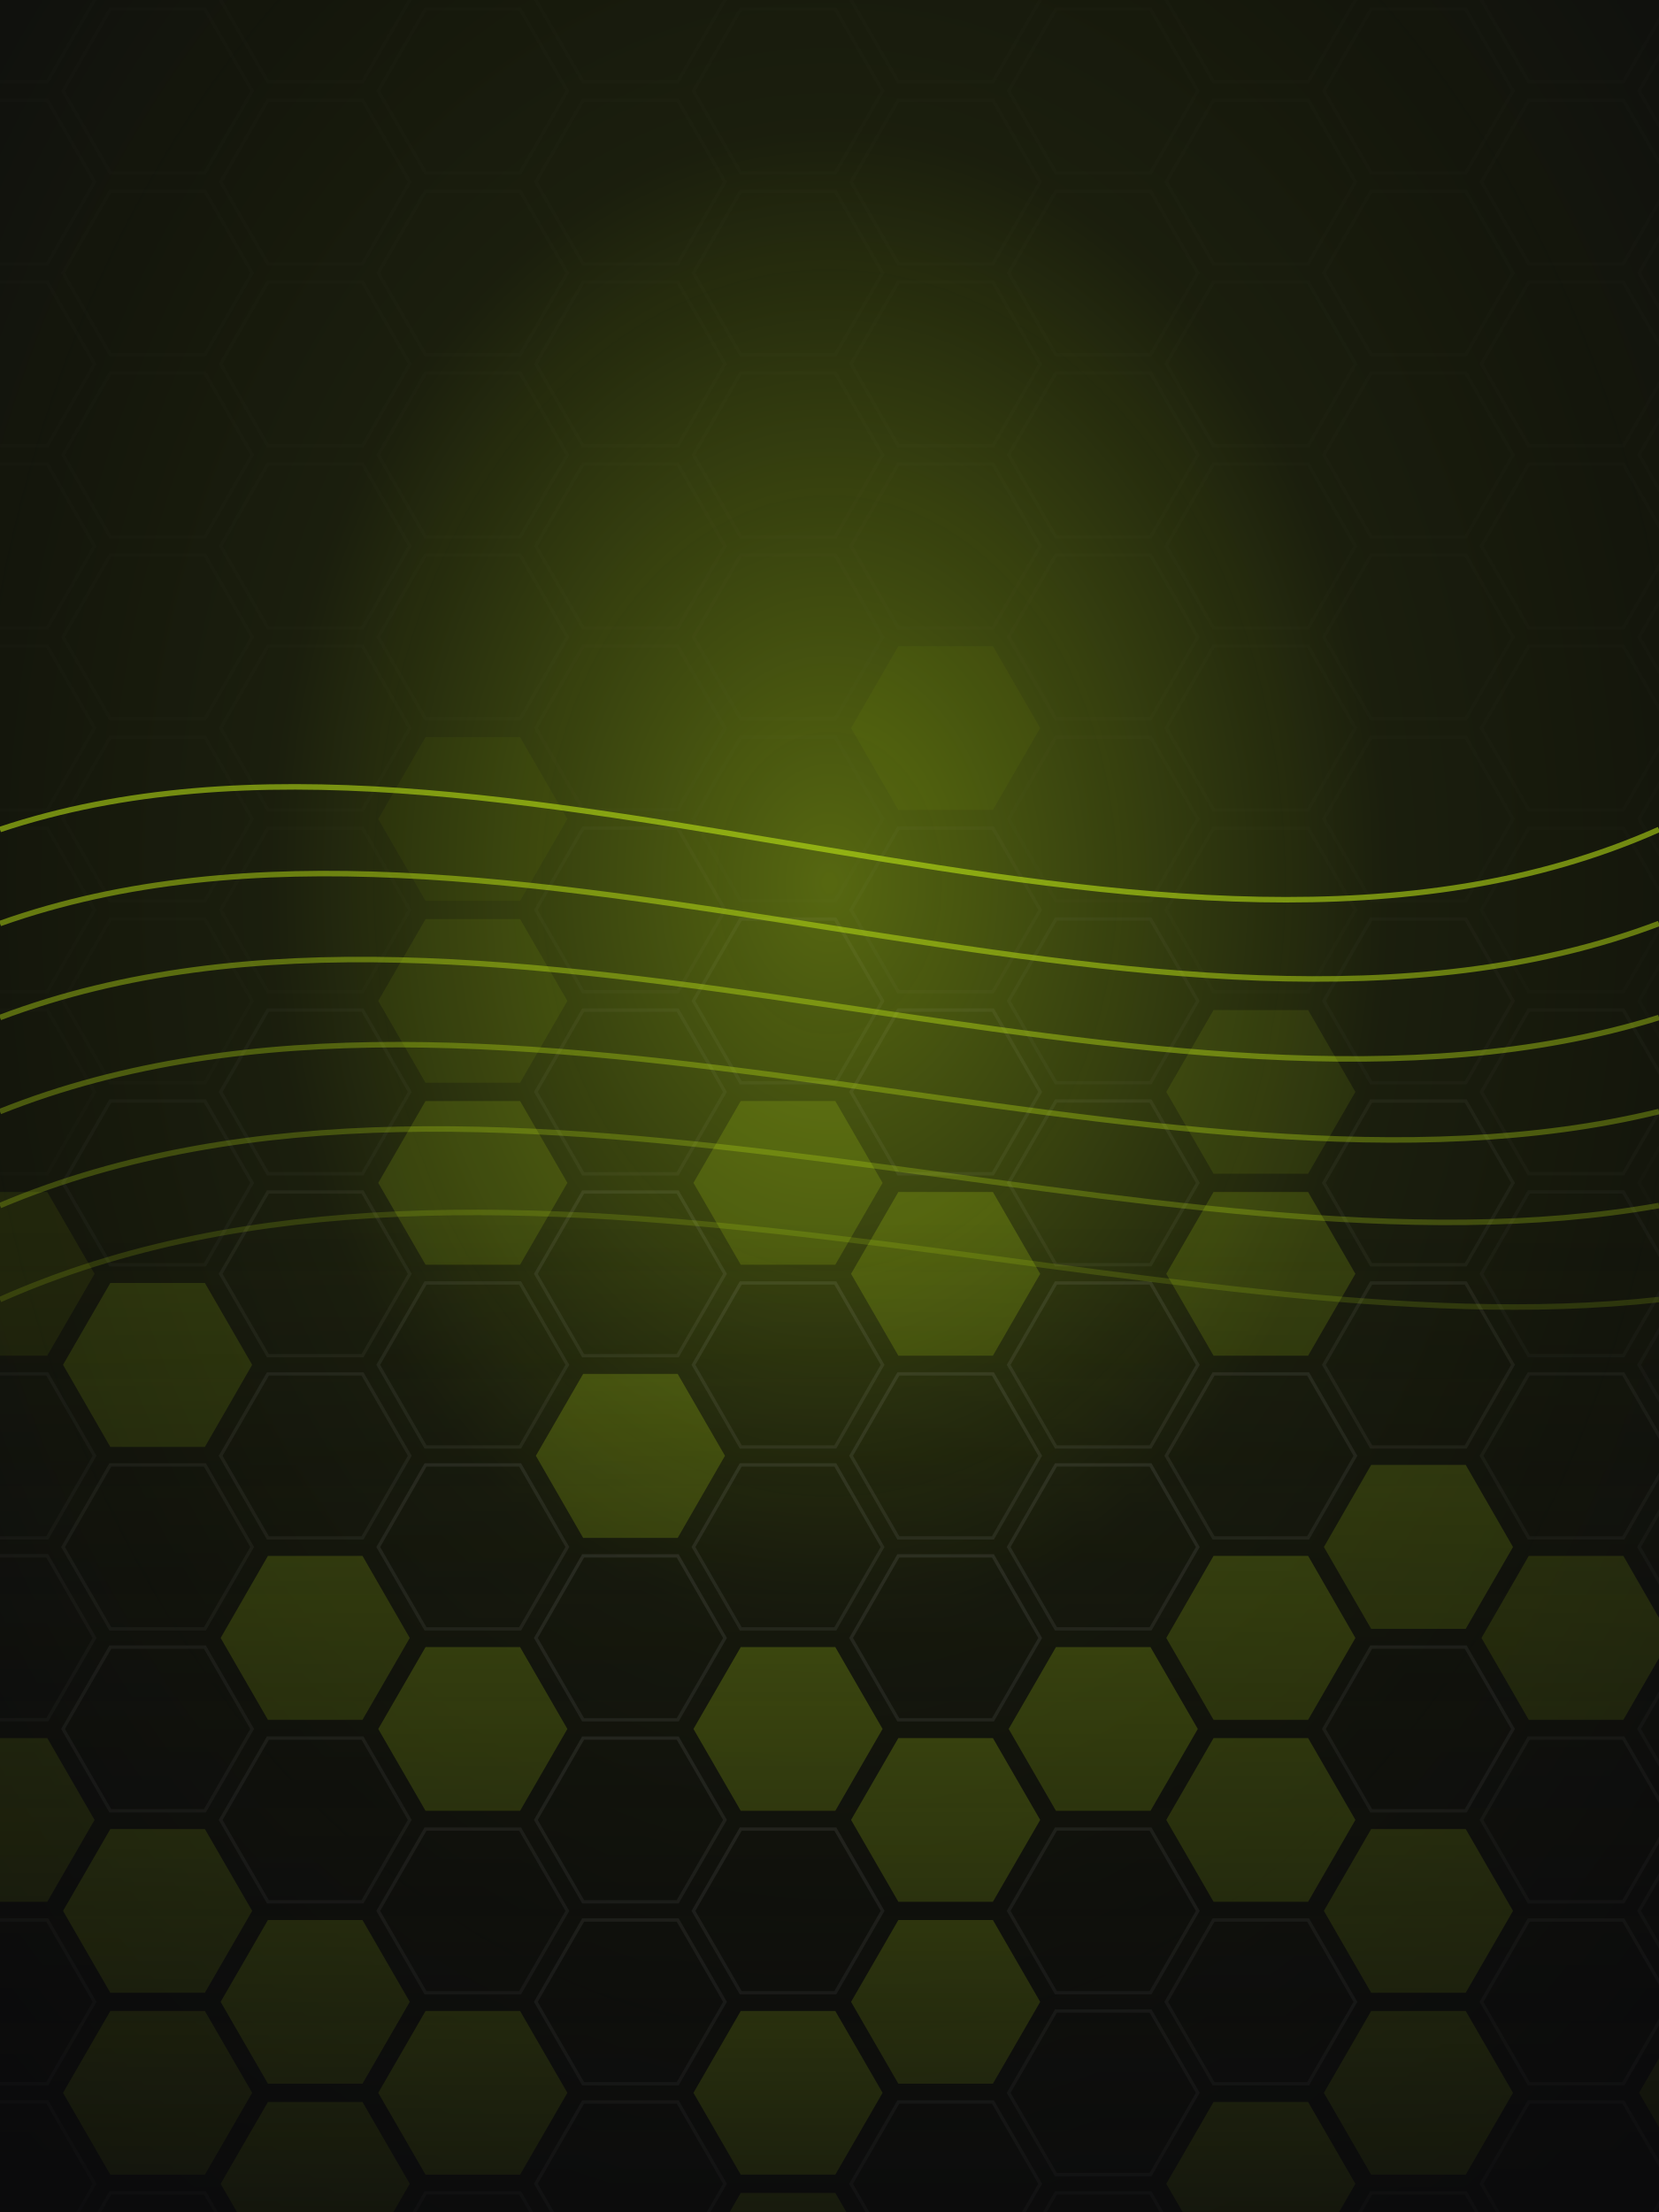
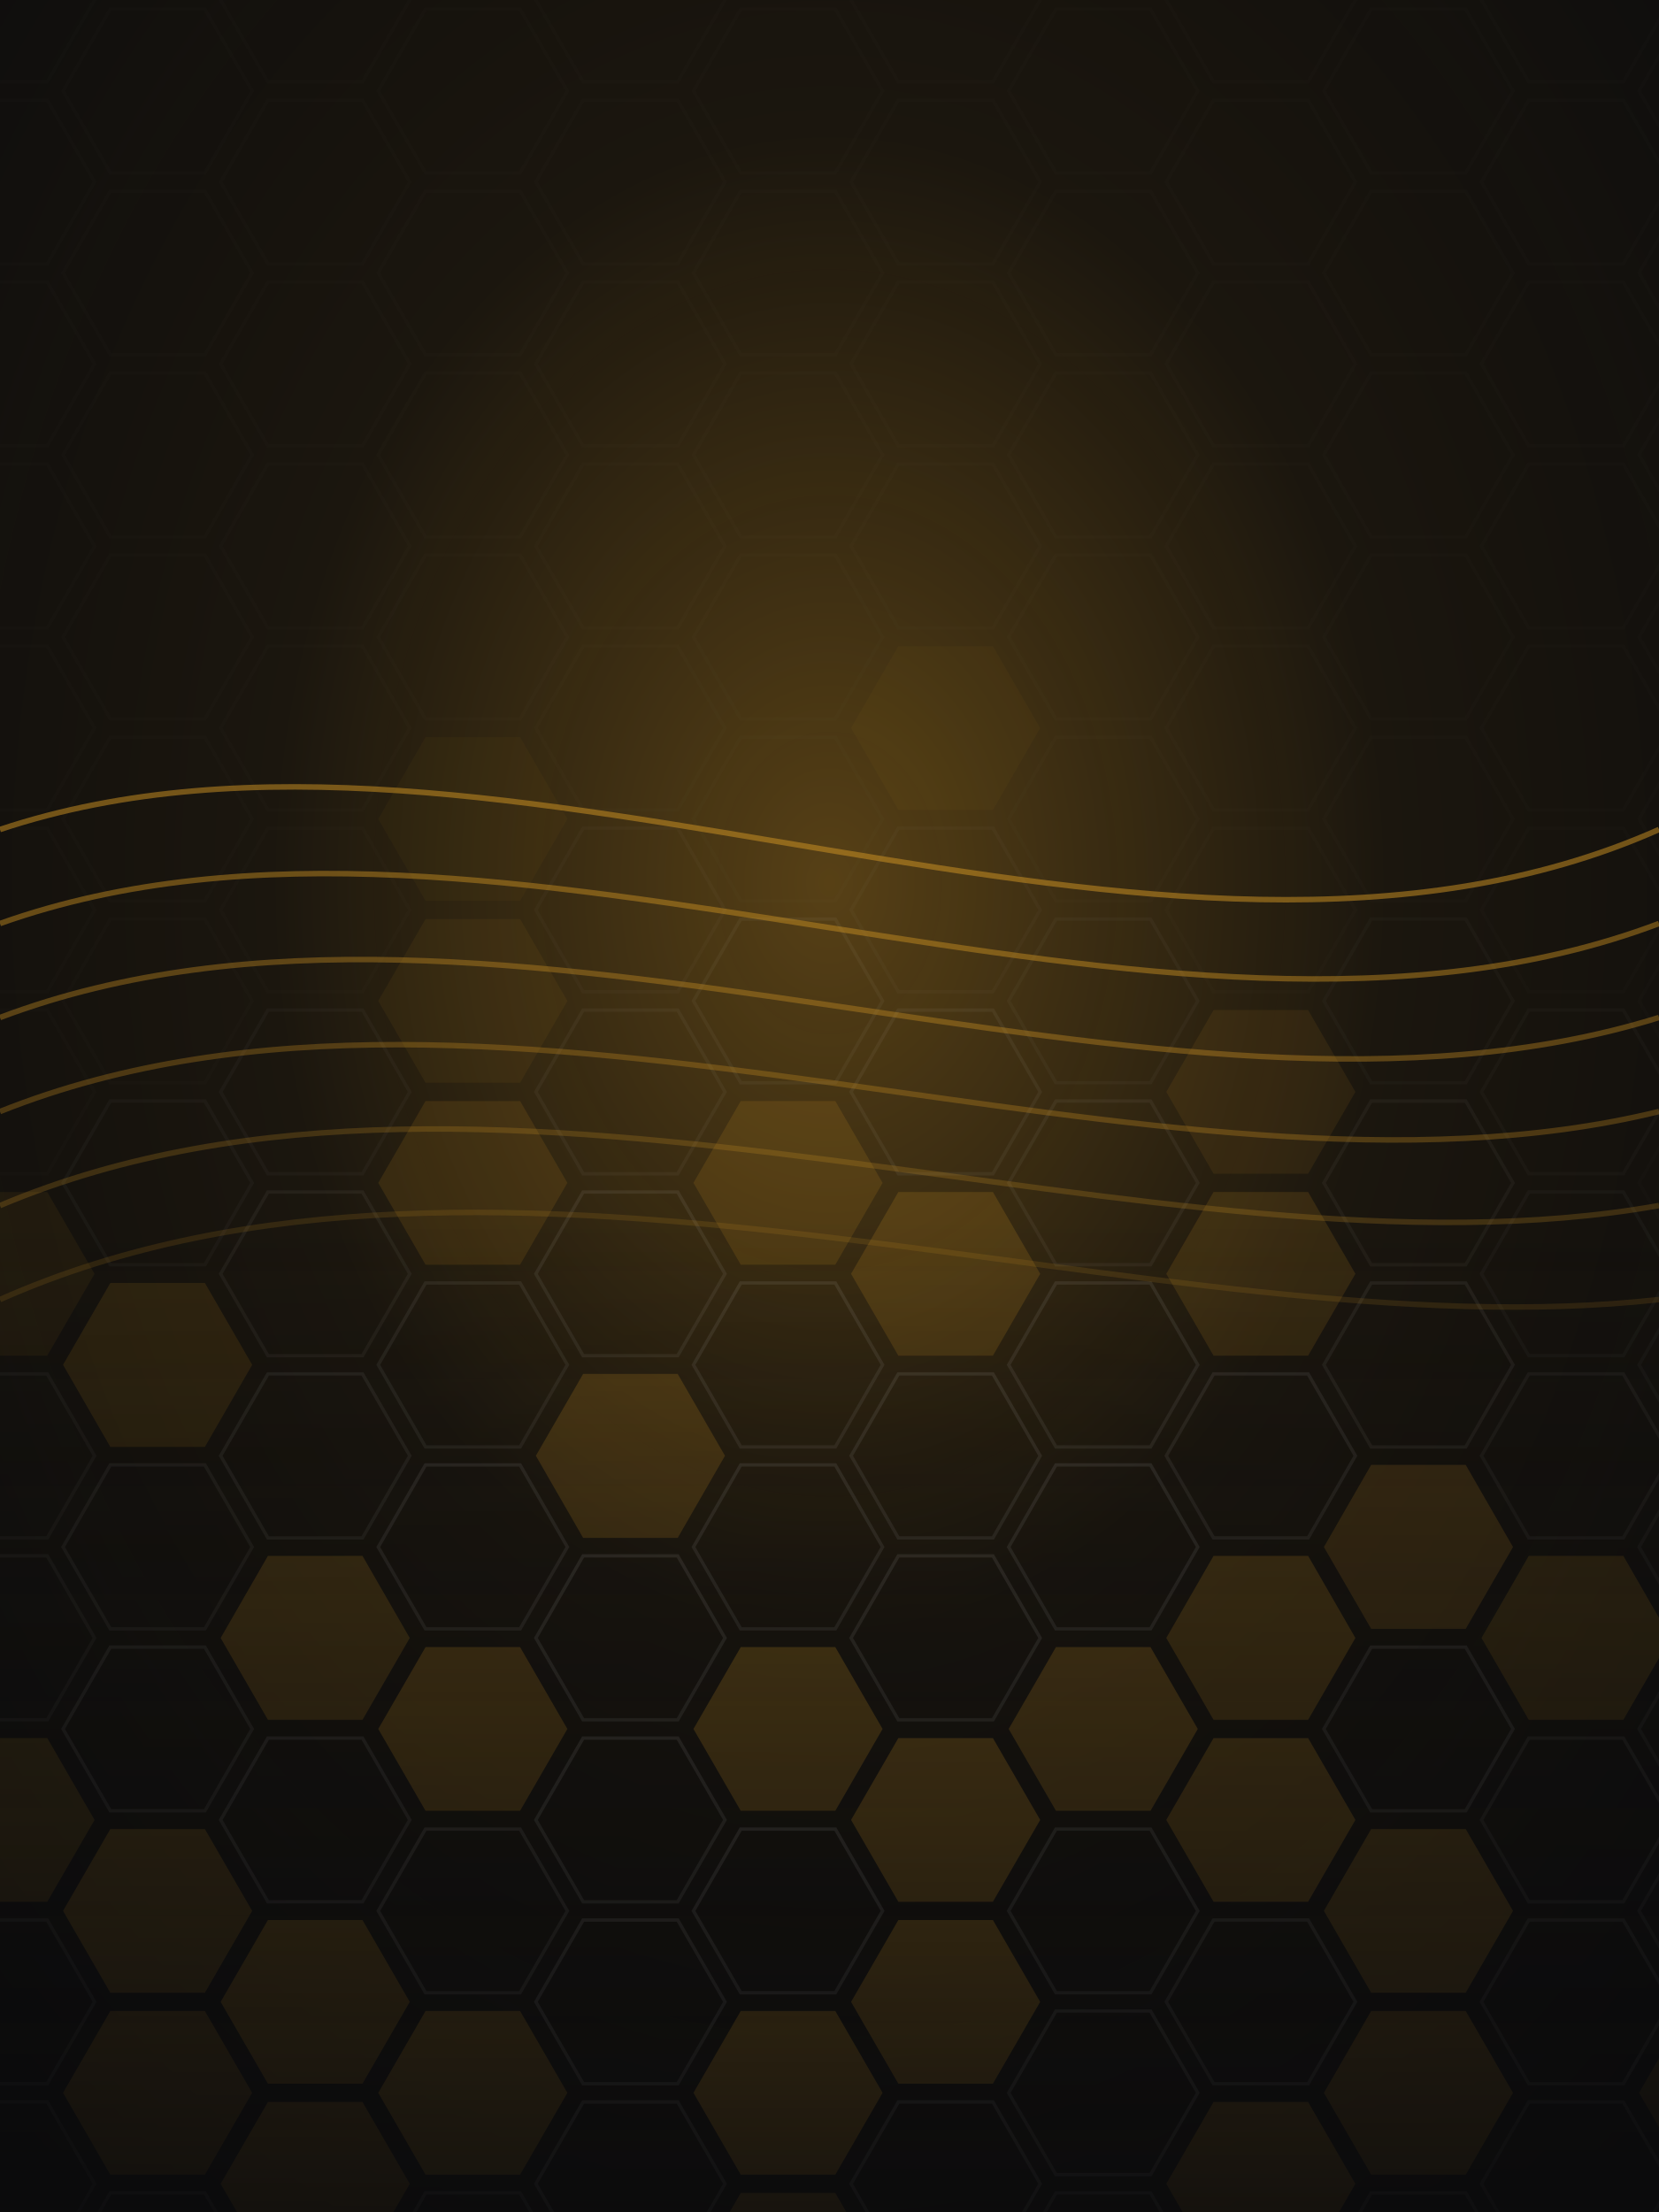
<svg xmlns="http://www.w3.org/2000/svg" viewBox="0 0 600 800" width="600" height="800">
  <defs>
    <radialGradient id="glow4" cx="0.5" cy="0.4" r="0.75">
-       <stop offset="0" stop-color="#d1fe17" stop-opacity="0.38" />
-       <stop offset="0.45" stop-color="#d1fe17" stop-opacity="0.08" />
-       <stop offset="1" stop-color="#d1fe17" stop-opacity="0" />
+       <stop offset="0" stop-color="#d39725" stop-opacity="0.38" />
+       <stop offset="0.45" stop-color="#d39725" stop-opacity="0.08" />
+       <stop offset="1" stop-color="#d39725" stop-opacity="0" />
    </radialGradient>
    <linearGradient id="fade4" x1="0" y1="0" x2="0" y2="1">
      <stop offset="0.55" stop-color="#0b0b0c" stop-opacity="0" />
      <stop offset="1" stop-color="#0b0b0c" stop-opacity="0.85" />
    </linearGradient>
  </defs>
  <rect width="600" height="800" fill="#0b0b0c" />
  <rect width="600" height="800" fill="url(#glow4)" />
  <path d="M-22.8,-32.9L-39.9,-3.3L-74.1,-3.3L-91.2,-32.9L-74.1,-62.5L-39.9,-62.5Z" fill="none" stroke="#ffffff" stroke-opacity="0.01" stroke-width="1.2" />
  <path d="M-22.8,32.9L-39.9,62.5L-74.1,62.5L-91.2,32.9L-74.1,3.3L-39.9,3.3Z" fill="none" stroke="#ffffff" stroke-opacity="0.01" stroke-width="1.2" />
  <path d="M-22.8,98.7L-39.9,128.3L-74.1,128.3L-91.2,98.7L-74.1,69.1L-39.9,69.1Z" fill="none" stroke="#ffffff" stroke-opacity="0.01" stroke-width="1.2" />
  <path d="M-22.8,164.5L-39.9,194.2L-74.1,194.2L-91.2,164.5L-74.1,134.9L-39.9,134.9Z" fill="none" stroke="#ffffff" stroke-opacity="0.01" stroke-width="1.2" />
  <path d="M-22.8,230.4L-39.9,260.0L-74.1,260.0L-91.2,230.4L-74.1,200.7L-39.9,200.7Z" fill="none" stroke="#ffffff" stroke-opacity="0.01" stroke-width="1.2" />
  <path d="M-22.8,296.2L-39.9,325.8L-74.1,325.8L-91.2,296.2L-74.1,266.6L-39.9,266.6Z" fill="none" stroke="#ffffff" stroke-opacity="0.01" stroke-width="1.2" />
-   <path d="M-22.8,362.0L-39.9,391.6L-74.1,391.6L-91.2,362.0L-74.1,332.4L-39.9,332.4Z" fill="#d1fe17" fill-opacity="0.04" />
+   <path d="M-22.8,362.0L-39.9,391.6L-74.1,391.6L-91.2,362.0L-74.1,332.4L-39.9,332.4Z" fill="#d39725" fill-opacity="0.04" />
  <path d="M-22.8,427.8L-39.9,457.4L-74.1,457.4L-91.2,427.8L-74.1,398.2L-39.9,398.2Z" fill="none" stroke="#ffffff" stroke-opacity="0.01" stroke-width="1.2" />
  <path d="M-22.8,493.6L-39.9,523.3L-74.1,523.3L-91.2,493.6L-74.1,464.0L-39.9,464.0Z" fill="none" stroke="#ffffff" stroke-opacity="0.02" stroke-width="1.2" />
  <path d="M-22.8,559.5L-39.9,589.1L-74.1,589.1L-91.2,559.5L-74.1,529.8L-39.9,529.8Z" fill="none" stroke="#ffffff" stroke-opacity="0.03" stroke-width="1.2" />
  <path d="M-22.8,625.3L-39.9,654.9L-74.1,654.9L-91.2,625.3L-74.1,595.7L-39.9,595.7Z" fill="none" stroke="#ffffff" stroke-opacity="0.04" stroke-width="1.2" />
  <path d="M-22.8,691.1L-39.9,720.7L-74.1,720.7L-91.2,691.1L-74.1,661.5L-39.9,661.5Z" fill="none" stroke="#ffffff" stroke-opacity="0.05" stroke-width="1.2" />
  <path d="M-22.8,756.9L-39.9,786.5L-74.1,786.5L-91.2,756.9L-74.1,727.3L-39.9,727.3Z" fill="none" stroke="#ffffff" stroke-opacity="0.05" stroke-width="1.2" />
  <path d="M-22.8,822.7L-39.9,852.3L-74.1,852.3L-91.2,822.7L-74.1,793.1L-39.9,793.1Z" fill="none" stroke="#ffffff" stroke-opacity="0.05" stroke-width="1.2" />
  <path d="M34.2,-65.8L17.1,-36.2L-17.1,-36.2L-34.2,-65.8L-17.1,-95.4L17.1,-95.4Z" fill="none" stroke="#ffffff" stroke-opacity="0.01" stroke-width="1.2" />
  <path d="M34.2,0.0L17.1,29.6L-17.1,29.6L-34.2,0.0L-17.1,-29.6L17.1,-29.6Z" fill="none" stroke="#ffffff" stroke-opacity="0.01" stroke-width="1.2" />
  <path d="M34.2,65.8L17.1,95.4L-17.1,95.4L-34.2,65.8L-17.1,36.2L17.1,36.2Z" fill="none" stroke="#ffffff" stroke-opacity="0.01" stroke-width="1.2" />
  <path d="M34.2,131.6L17.1,161.3L-17.1,161.3L-34.2,131.6L-17.1,102.0L17.1,102.0Z" fill="none" stroke="#ffffff" stroke-opacity="0.01" stroke-width="1.2" />
  <path d="M34.2,197.5L17.1,227.1L-17.1,227.1L-34.2,197.5L-17.1,167.8L17.1,167.8Z" fill="none" stroke="#ffffff" stroke-opacity="0.01" stroke-width="1.2" />
  <path d="M34.2,263.3L17.1,292.9L-17.1,292.9L-34.2,263.3L-17.1,233.7L17.1,233.7Z" fill="none" stroke="#ffffff" stroke-opacity="0.01" stroke-width="1.2" />
  <path d="M34.2,329.1L17.1,358.7L-17.1,358.7L-34.2,329.1L-17.1,299.5L17.1,299.5Z" fill="none" stroke="#ffffff" stroke-opacity="0.01" stroke-width="1.2" />
  <path d="M34.2,394.9L17.1,424.5L-17.1,424.5L-34.2,394.9L-17.1,365.3L17.1,365.3Z" fill="none" stroke="#ffffff" stroke-opacity="0.01" stroke-width="1.2" />
-   <path d="M34.2,460.7L17.1,490.3L-17.1,490.3L-34.2,460.7L-17.1,431.1L17.1,431.1Z" fill="#d1fe17" fill-opacity="0.07" />
+   <path d="M34.2,460.7L17.1,490.3L-17.1,490.3L-34.2,460.7L-17.1,431.1L17.1,431.1Z" fill="#d39725" fill-opacity="0.07" />
  <path d="M34.2,526.5L17.1,556.2L-17.1,556.2L-34.2,526.5L-17.1,496.9L17.1,496.9Z" fill="none" stroke="#ffffff" stroke-opacity="0.04" stroke-width="1.2" />
  <path d="M34.2,592.4L17.1,622.0L-17.1,622.0L-34.2,592.4L-17.1,562.7L17.1,562.7Z" fill="none" stroke="#ffffff" stroke-opacity="0.05" stroke-width="1.2" />
-   <path d="M34.2,658.2L17.1,687.8L-17.1,687.8L-34.2,658.2L-17.1,628.6L17.1,628.6Z" fill="#d1fe17" fill-opacity="0.16" />
+   <path d="M34.2,658.2L17.1,687.8L-17.1,687.8L-34.2,658.2L-17.1,628.6L17.1,628.6Z" fill="#d39725" fill-opacity="0.16" />
  <path d="M34.2,724.0L17.1,753.6L-17.1,753.6L-34.2,724.0L-17.1,694.4L17.1,694.4Z" fill="none" stroke="#ffffff" stroke-opacity="0.07" stroke-width="1.2" />
  <path d="M34.2,789.8L17.1,819.4L-17.1,819.4L-34.2,789.8L-17.1,760.2L17.1,760.2Z" fill="none" stroke="#ffffff" stroke-opacity="0.07" stroke-width="1.2" />
  <path d="M91.2,-32.9L74.1,-3.3L39.9,-3.3L22.8,-32.9L39.9,-62.5L74.1,-62.5Z" fill="none" stroke="#ffffff" stroke-opacity="0.01" stroke-width="1.2" />
  <path d="M91.2,32.9L74.1,62.5L39.9,62.5L22.8,32.9L39.9,3.3L74.1,3.3Z" fill="none" stroke="#ffffff" stroke-opacity="0.01" stroke-width="1.2" />
  <path d="M91.2,98.7L74.1,128.3L39.9,128.3L22.8,98.7L39.9,69.1L74.1,69.1Z" fill="none" stroke="#ffffff" stroke-opacity="0.01" stroke-width="1.2" />
  <path d="M91.2,164.5L74.1,194.2L39.9,194.2L22.8,164.5L39.9,134.9L74.1,134.9Z" fill="none" stroke="#ffffff" stroke-opacity="0.01" stroke-width="1.2" />
  <path d="M91.2,230.4L74.1,260.0L39.9,260.0L22.8,230.4L39.9,200.7L74.1,200.7Z" fill="none" stroke="#ffffff" stroke-opacity="0.01" stroke-width="1.2" />
  <path d="M91.2,296.2L74.1,325.8L39.9,325.8L22.8,296.2L39.9,266.6L74.1,266.6Z" fill="none" stroke="#ffffff" stroke-opacity="0.01" stroke-width="1.2" />
  <path d="M91.2,362.0L74.1,391.6L39.9,391.6L22.8,362.0L39.9,332.4L74.1,332.4Z" fill="none" stroke="#ffffff" stroke-opacity="0.01" stroke-width="1.2" />
  <path d="M91.2,427.8L74.1,457.4L39.9,457.4L22.8,427.8L39.9,398.2L74.1,398.2Z" fill="none" stroke="#ffffff" stroke-opacity="0.03" stroke-width="1.2" />
-   <path d="M91.2,493.6L74.1,523.3L39.9,523.3L22.8,493.6L39.9,464.0L74.1,464.0Z" fill="#d1fe17" fill-opacity="0.13" />
+   <path d="M91.2,493.6L74.1,523.3L39.9,523.3L22.8,493.6L39.9,464.0L74.1,464.0Z" fill="#d39725" fill-opacity="0.13" />
  <path d="M91.2,559.5L74.1,589.1L39.9,589.1L22.8,559.5L39.9,529.8L74.1,529.8Z" fill="none" stroke="#ffffff" stroke-opacity="0.06" stroke-width="1.2" />
  <path d="M91.2,625.3L74.1,654.9L39.9,654.9L22.8,625.3L39.9,595.7L74.1,595.7Z" fill="none" stroke="#ffffff" stroke-opacity="0.08" stroke-width="1.2" />
-   <path d="M91.2,691.1L74.1,720.7L39.9,720.7L22.8,691.1L39.9,661.5L74.1,661.5Z" fill="#d1fe17" fill-opacity="0.22" />
-   <path d="M91.2,756.9L74.1,786.5L39.9,786.5L22.8,756.9L39.9,727.3L74.1,727.3Z" fill="#d1fe17" fill-opacity="0.23" />
+   <path d="M91.2,691.1L74.1,720.7L39.9,720.7L22.8,691.1L39.9,661.5L74.1,661.5Z" fill="#d39725" fill-opacity="0.22" />
+   <path d="M91.2,756.9L74.1,786.5L39.9,786.5L22.8,756.9L39.9,727.3L74.1,727.3Z" fill="#d39725" fill-opacity="0.23" />
  <path d="M91.2,822.7L74.1,852.3L39.9,852.3L22.8,822.7L39.9,793.1L74.1,793.1Z" fill="none" stroke="#ffffff" stroke-opacity="0.09" stroke-width="1.2" />
  <path d="M148.2,-65.8L131.1,-36.2L96.9,-36.2L79.8,-65.8L96.9,-95.4L131.1,-95.4Z" fill="none" stroke="#ffffff" stroke-opacity="0.01" stroke-width="1.2" />
  <path d="M148.2,0.0L131.1,29.6L96.9,29.6L79.8,0.0L96.9,-29.6L131.1,-29.6Z" fill="none" stroke="#ffffff" stroke-opacity="0.01" stroke-width="1.2" />
  <path d="M148.2,65.8L131.1,95.4L96.9,95.4L79.8,65.8L96.9,36.2L131.1,36.2Z" fill="none" stroke="#ffffff" stroke-opacity="0.01" stroke-width="1.2" />
  <path d="M148.2,131.6L131.1,161.3L96.9,161.3L79.8,131.6L96.9,102.0L131.1,102.0Z" fill="none" stroke="#ffffff" stroke-opacity="0.01" stroke-width="1.2" />
  <path d="M148.2,197.5L131.1,227.1L96.9,227.1L79.8,197.5L96.9,167.8L131.1,167.8Z" fill="none" stroke="#ffffff" stroke-opacity="0.01" stroke-width="1.2" />
  <path d="M148.2,263.3L131.1,292.9L96.9,292.9L79.8,263.3L96.9,233.7L131.1,233.7Z" fill="none" stroke="#ffffff" stroke-opacity="0.01" stroke-width="1.2" />
  <path d="M148.2,329.1L131.1,358.7L96.9,358.7L79.8,329.1L96.9,299.5L131.1,299.5Z" fill="none" stroke="#ffffff" stroke-opacity="0.01" stroke-width="1.2" />
  <path d="M148.2,394.9L131.1,424.5L96.9,424.5L79.8,394.9L96.9,365.3L131.1,365.3Z" fill="none" stroke="#ffffff" stroke-opacity="0.03" stroke-width="1.2" />
  <path d="M148.2,460.7L131.1,490.3L96.9,490.3L79.8,460.7L96.9,431.1L131.1,431.1Z" fill="none" stroke="#ffffff" stroke-opacity="0.05" stroke-width="1.2" />
  <path d="M148.2,526.5L131.1,556.2L96.9,556.2L79.8,526.5L96.9,496.9L131.1,496.9Z" fill="none" stroke="#ffffff" stroke-opacity="0.07" stroke-width="1.2" />
-   <path d="M148.2,592.4L131.1,622.0L96.9,622.0L79.8,592.4L96.9,562.7L131.1,562.7Z" fill="#d1fe17" fill-opacity="0.22" />
+   <path d="M148.2,592.4L131.1,622.0L96.9,622.0L79.8,592.4L96.9,562.7L131.1,562.7Z" fill="#d39725" fill-opacity="0.22" />
  <path d="M148.2,658.2L131.1,687.8L96.9,687.8L79.8,658.2L96.9,628.6L131.1,628.6Z" fill="none" stroke="#ffffff" stroke-opacity="0.10" stroke-width="1.2" />
-   <path d="M148.2,724.0L131.1,753.6L96.9,753.6L79.8,724.0L96.9,694.4L131.1,694.4Z" fill="#d1fe17" fill-opacity="0.28" />
-   <path d="M148.2,789.8L131.1,819.4L96.9,819.4L79.8,789.8L96.9,760.2L131.1,760.2Z" fill="#d1fe17" fill-opacity="0.28" />
+   <path d="M148.2,724.0L131.1,753.6L96.9,753.6L79.8,724.0L96.9,694.4L131.1,694.4Z" fill="#d39725" fill-opacity="0.28" />
+   <path d="M148.2,789.8L131.1,819.4L96.9,819.4L79.8,789.8L96.9,760.2L131.1,760.2Z" fill="#d39725" fill-opacity="0.28" />
  <path d="M205.2,-32.9L188.1,-3.3L153.9,-3.3L136.8,-32.9L153.9,-62.5L188.1,-62.5Z" fill="none" stroke="#ffffff" stroke-opacity="0.01" stroke-width="1.2" />
  <path d="M205.2,32.9L188.1,62.5L153.9,62.5L136.8,32.9L153.9,3.3L188.1,3.3Z" fill="none" stroke="#ffffff" stroke-opacity="0.01" stroke-width="1.2" />
  <path d="M205.2,98.7L188.1,128.3L153.9,128.3L136.8,98.7L153.9,69.1L188.1,69.1Z" fill="none" stroke="#ffffff" stroke-opacity="0.01" stroke-width="1.2" />
  <path d="M205.2,164.5L188.1,194.2L153.9,194.2L136.8,164.5L153.9,134.9L188.1,134.9Z" fill="none" stroke="#ffffff" stroke-opacity="0.01" stroke-width="1.2" />
  <path d="M205.2,230.4L188.1,260.0L153.9,260.0L136.8,230.4L153.9,200.7L188.1,200.7Z" fill="none" stroke="#ffffff" stroke-opacity="0.01" stroke-width="1.2" />
-   <path d="M205.2,296.2L188.1,325.8L153.9,325.8L136.8,296.2L153.9,266.6L188.1,266.6Z" fill="#d1fe17" fill-opacity="0.04" />
-   <path d="M205.2,362.0L188.1,391.6L153.9,391.6L136.8,362.0L153.9,332.4L188.1,332.4Z" fill="#d1fe17" fill-opacity="0.07" />
-   <path d="M205.2,427.8L188.1,457.4L153.9,457.4L136.8,427.8L153.9,398.2L188.1,398.2Z" fill="#d1fe17" fill-opacity="0.13" />
+   <path d="M205.2,296.2L188.1,325.8L153.9,325.8L136.8,296.2L153.9,266.6L188.1,266.6Z" fill="#d39725" fill-opacity="0.04" />
+   <path d="M205.2,362.0L188.1,391.6L153.9,391.6L136.8,362.0L153.9,332.4L188.1,332.4Z" fill="#d39725" fill-opacity="0.07" />
+   <path d="M205.2,427.8L188.1,457.4L153.9,457.4L136.8,427.8L153.9,398.2L188.1,398.2Z" fill="#d39725" fill-opacity="0.13" />
  <path d="M205.2,493.6L188.1,523.3L153.9,523.3L136.8,493.6L153.9,464.0L188.1,464.0Z" fill="none" stroke="#ffffff" stroke-opacity="0.07" stroke-width="1.2" />
  <path d="M205.2,559.5L188.1,589.1L153.9,589.1L136.8,559.5L153.9,529.8L188.1,529.8Z" fill="none" stroke="#ffffff" stroke-opacity="0.09" stroke-width="1.2" />
-   <path d="M205.2,625.3L188.1,654.9L153.9,654.9L136.8,625.3L153.9,595.7L188.1,595.7Z" fill="#d1fe17" fill-opacity="0.28" />
+   <path d="M205.2,625.3L188.1,654.9L153.9,654.9L136.8,625.3L153.9,595.7L188.1,595.7Z" fill="#d39725" fill-opacity="0.28" />
  <path d="M205.2,691.1L188.1,720.7L153.9,720.7L136.8,691.1L153.9,661.5L188.1,661.5Z" fill="none" stroke="#ffffff" stroke-opacity="0.12" stroke-width="1.2" />
-   <path d="M205.2,756.9L188.1,786.5L153.9,786.5L136.8,756.9L153.9,727.3L188.1,727.3Z" fill="#d1fe17" fill-opacity="0.33" />
+   <path d="M205.2,756.9L188.1,786.5L153.9,786.5L136.8,756.9L153.9,727.3L188.1,727.3Z" fill="#d39725" fill-opacity="0.33" />
  <path d="M205.2,822.7L188.1,852.3L153.9,852.3L136.8,822.7L153.9,793.1L188.1,793.1Z" fill="none" stroke="#ffffff" stroke-opacity="0.12" stroke-width="1.2" />
  <path d="M262.2,-65.8L245.1,-36.2L210.9,-36.2L193.8,-65.8L210.9,-95.4L245.1,-95.4Z" fill="none" stroke="#ffffff" stroke-opacity="0.01" stroke-width="1.2" />
  <path d="M262.2,0.0L245.1,29.6L210.9,29.6L193.8,0.0L210.9,-29.6L245.1,-29.6Z" fill="none" stroke="#ffffff" stroke-opacity="0.01" stroke-width="1.2" />
  <path d="M262.2,65.8L245.1,95.4L210.9,95.4L193.8,65.8L210.9,36.2L245.1,36.2Z" fill="none" stroke="#ffffff" stroke-opacity="0.01" stroke-width="1.2" />
  <path d="M262.2,131.6L245.1,161.3L210.9,161.3L193.8,131.6L210.9,102.0L245.1,102.0Z" fill="none" stroke="#ffffff" stroke-opacity="0.01" stroke-width="1.2" />
  <path d="M262.2,197.5L245.1,227.1L210.9,227.1L193.8,197.5L210.9,167.8L245.1,167.8Z" fill="none" stroke="#ffffff" stroke-opacity="0.01" stroke-width="1.2" />
  <path d="M262.2,263.3L245.1,292.9L210.9,292.9L193.8,263.3L210.9,233.7L245.1,233.7Z" fill="none" stroke="#ffffff" stroke-opacity="0.01" stroke-width="1.2" />
  <path d="M262.2,329.1L245.1,358.7L210.9,358.7L193.8,329.1L210.9,299.5L245.1,299.5Z" fill="none" stroke="#ffffff" stroke-opacity="0.02" stroke-width="1.2" />
  <path d="M262.2,394.9L245.1,424.5L210.9,424.5L193.8,394.9L210.9,365.3L245.1,365.3Z" fill="none" stroke="#ffffff" stroke-opacity="0.04" stroke-width="1.2" />
  <path d="M262.2,460.7L245.1,490.3L210.9,490.3L193.8,460.7L210.9,431.1L245.1,431.1Z" fill="none" stroke="#ffffff" stroke-opacity="0.07" stroke-width="1.2" />
-   <path d="M262.2,526.5L245.1,556.2L210.9,556.2L193.8,526.5L210.9,496.9L245.1,496.9Z" fill="#d1fe17" fill-opacity="0.23" />
+   <path d="M262.2,526.5L245.1,556.2L210.9,556.2L193.8,526.5L210.9,496.9L245.1,496.9Z" fill="#d39725" fill-opacity="0.23" />
  <path d="M262.2,592.4L245.1,622.0L210.9,622.0L193.8,592.4L210.9,562.7L245.1,562.7Z" fill="none" stroke="#ffffff" stroke-opacity="0.11" stroke-width="1.2" />
  <path d="M262.2,658.2L245.1,687.8L210.9,687.8L193.8,658.2L210.9,628.6L245.1,628.6Z" fill="none" stroke="#ffffff" stroke-opacity="0.13" stroke-width="1.2" />
  <path d="M262.2,724.0L245.1,753.6L210.9,753.6L193.8,724.0L210.9,694.4L245.1,694.4Z" fill="none" stroke="#ffffff" stroke-opacity="0.15" stroke-width="1.2" />
  <path d="M262.2,789.8L245.1,819.4L210.9,819.4L193.8,789.8L210.9,760.2L245.1,760.2Z" fill="none" stroke="#ffffff" stroke-opacity="0.15" stroke-width="1.2" />
  <path d="M319.2,-32.9L302.1,-3.3L267.9,-3.3L250.8,-32.9L267.9,-62.5L302.1,-62.5Z" fill="none" stroke="#ffffff" stroke-opacity="0.01" stroke-width="1.2" />
  <path d="M319.2,32.9L302.1,62.5L267.9,62.5L250.8,32.9L267.9,3.3L302.1,3.3Z" fill="none" stroke="#ffffff" stroke-opacity="0.01" stroke-width="1.2" />
  <path d="M319.2,98.7L302.1,128.3L267.9,128.3L250.8,98.7L267.9,69.1L302.1,69.1Z" fill="none" stroke="#ffffff" stroke-opacity="0.01" stroke-width="1.2" />
  <path d="M319.2,164.5L302.1,194.2L267.9,194.2L250.8,164.5L267.9,134.9L302.1,134.9Z" fill="none" stroke="#ffffff" stroke-opacity="0.01" stroke-width="1.2" />
  <path d="M319.2,230.4L302.1,260.0L267.9,260.0L250.8,230.4L267.9,200.7L302.1,200.7Z" fill="none" stroke="#ffffff" stroke-opacity="0.01" stroke-width="1.2" />
  <path d="M319.2,296.2L302.1,325.8L267.9,325.8L250.8,296.2L267.9,266.6L302.1,266.6Z" fill="none" stroke="#ffffff" stroke-opacity="0.01" stroke-width="1.2" />
  <path d="M319.2,362.0L302.1,391.6L267.9,391.6L250.8,362.0L267.9,332.4L302.1,332.4Z" fill="none" stroke="#ffffff" stroke-opacity="0.04" stroke-width="1.2" />
-   <path d="M319.2,427.8L302.1,457.4L267.9,457.4L250.8,427.8L267.9,398.2L302.1,398.2Z" fill="#d1fe17" fill-opacity="0.15" />
+   <path d="M319.2,427.8L302.1,457.4L267.9,457.4L250.8,427.8L267.9,398.2L302.1,398.2Z" fill="#d39725" fill-opacity="0.15" />
  <path d="M319.2,493.6L302.1,523.3L267.9,523.3L250.8,493.6L267.9,464.0L302.1,464.0Z" fill="none" stroke="#ffffff" stroke-opacity="0.08" stroke-width="1.2" />
  <path d="M319.2,559.5L302.1,589.1L267.9,589.1L250.8,559.5L267.9,529.8L302.1,529.8Z" fill="none" stroke="#ffffff" stroke-opacity="0.10" stroke-width="1.2" />
-   <path d="M319.2,625.3L302.1,654.9L267.9,654.9L250.8,625.3L267.9,595.7L302.1,595.7Z" fill="#d1fe17" fill-opacity="0.33" />
+   <path d="M319.2,625.3L302.1,654.9L267.9,654.9L250.8,625.3L267.9,595.7L302.1,595.7Z" fill="#d39725" fill-opacity="0.33" />
  <path d="M319.2,691.1L302.1,720.7L267.9,720.7L250.8,691.1L267.9,661.5L302.1,661.5Z" fill="none" stroke="#ffffff" stroke-opacity="0.15" stroke-width="1.2" />
-   <path d="M319.2,756.9L302.1,786.5L267.9,786.5L250.8,756.9L267.9,727.3L302.1,727.3Z" fill="#d1fe17" fill-opacity="0.44" />
-   <path d="M319.2,822.7L302.1,852.3L267.9,852.3L250.8,822.7L267.9,793.1L302.1,793.1Z" fill="#d1fe17" fill-opacity="0.39" />
+   <path d="M319.2,756.9L302.1,786.5L267.9,786.5L250.8,756.9L267.9,727.3L302.1,727.3Z" fill="#d39725" fill-opacity="0.44" />
+   <path d="M319.2,822.7L302.1,852.3L267.9,852.3L250.8,822.7L267.9,793.1L302.1,793.1Z" fill="#d39725" fill-opacity="0.39" />
  <path d="M376.2,-65.8L359.1,-36.2L324.9,-36.2L307.8,-65.8L324.9,-95.4L359.1,-95.4Z" fill="none" stroke="#ffffff" stroke-opacity="0.01" stroke-width="1.2" />
  <path d="M376.2,0.0L359.1,29.6L324.9,29.6L307.8,0.0L324.9,-29.6L359.1,-29.6Z" fill="none" stroke="#ffffff" stroke-opacity="0.01" stroke-width="1.2" />
  <path d="M376.2,65.8L359.1,95.4L324.9,95.4L307.8,65.8L324.9,36.2L359.1,36.2Z" fill="none" stroke="#ffffff" stroke-opacity="0.01" stroke-width="1.2" />
  <path d="M376.2,131.6L359.1,161.3L324.9,161.3L307.8,131.6L324.9,102.0L359.1,102.0Z" fill="none" stroke="#ffffff" stroke-opacity="0.01" stroke-width="1.2" />
  <path d="M376.2,197.5L359.1,227.1L324.9,227.1L307.8,197.5L324.9,167.8L359.1,167.8Z" fill="none" stroke="#ffffff" stroke-opacity="0.01" stroke-width="1.2" />
-   <path d="M376.2,263.3L359.1,292.9L324.9,292.9L307.8,263.3L324.9,233.7L359.1,233.7Z" fill="#d1fe17" fill-opacity="0.04" />
+   <path d="M376.2,263.3L359.1,292.9L324.9,292.9L307.8,263.3L324.9,233.7L359.1,233.7Z" fill="#d39725" fill-opacity="0.04" />
  <path d="M376.2,329.1L359.1,358.7L324.9,358.7L307.8,329.1L324.9,299.5L359.1,299.5Z" fill="none" stroke="#ffffff" stroke-opacity="0.02" stroke-width="1.2" />
  <path d="M376.2,394.9L359.1,424.5L324.9,424.5L307.8,394.9L324.9,365.3L359.1,365.3Z" fill="none" stroke="#ffffff" stroke-opacity="0.05" stroke-width="1.2" />
-   <path d="M376.2,460.7L359.1,490.3L324.9,490.3L307.8,460.7L324.9,431.1L359.1,431.1Z" fill="#d1fe17" fill-opacity="0.18" />
+   <path d="M376.2,460.7L359.1,490.3L324.9,490.3L307.8,460.7L324.9,431.1L359.1,431.1Z" fill="#d39725" fill-opacity="0.18" />
  <path d="M376.2,526.5L359.1,556.2L324.9,556.2L307.8,526.5L324.9,496.9L359.1,496.9Z" fill="none" stroke="#ffffff" stroke-opacity="0.09" stroke-width="1.2" />
  <path d="M376.2,592.4L359.1,622.0L324.9,622.0L307.8,592.4L324.9,562.7L359.1,562.7Z" fill="none" stroke="#ffffff" stroke-opacity="0.11" stroke-width="1.2" />
-   <path d="M376.2,658.2L359.1,687.8L324.9,687.8L307.8,658.2L324.9,628.6L359.1,628.6Z" fill="#d1fe17" fill-opacity="0.35" />
-   <path d="M376.2,724.0L359.1,753.6L324.9,753.6L307.8,724.0L324.9,694.4L359.1,694.4Z" fill="#d1fe17" fill-opacity="0.40" />
+   <path d="M376.2,658.2L359.1,687.8L324.9,687.8L307.8,658.2L324.9,628.6L359.1,628.6Z" fill="#d39725" fill-opacity="0.35" />
+   <path d="M376.2,724.0L359.1,753.6L324.9,753.6L307.8,724.0L324.9,694.4L359.1,694.4Z" fill="#d39725" fill-opacity="0.40" />
  <path d="M376.2,789.8L359.1,819.4L324.9,819.4L307.8,789.8L324.9,760.2L359.1,760.2Z" fill="none" stroke="#ffffff" stroke-opacity="0.16" stroke-width="1.2" />
  <path d="M433.2,-32.9L416.1,-3.3L381.9,-3.3L364.8,-32.9L381.9,-62.5L416.1,-62.5Z" fill="none" stroke="#ffffff" stroke-opacity="0.01" stroke-width="1.2" />
  <path d="M433.2,32.9L416.1,62.5L381.9,62.5L364.8,32.9L381.9,3.3L416.1,3.3Z" fill="none" stroke="#ffffff" stroke-opacity="0.01" stroke-width="1.2" />
  <path d="M433.2,98.7L416.1,128.3L381.9,128.3L364.8,98.7L381.9,69.1L416.1,69.1Z" fill="none" stroke="#ffffff" stroke-opacity="0.01" stroke-width="1.2" />
  <path d="M433.2,164.5L416.1,194.2L381.9,194.2L364.8,164.5L381.9,134.9L416.1,134.9Z" fill="none" stroke="#ffffff" stroke-opacity="0.01" stroke-width="1.2" />
  <path d="M433.2,230.4L416.1,260.0L381.9,260.0L364.8,230.4L381.9,200.7L416.1,200.7Z" fill="none" stroke="#ffffff" stroke-opacity="0.01" stroke-width="1.2" />
  <path d="M433.2,296.2L416.1,325.8L381.9,325.8L364.8,296.2L381.9,266.6L416.1,266.6Z" fill="none" stroke="#ffffff" stroke-opacity="0.01" stroke-width="1.2" />
  <path d="M433.2,362.0L416.1,391.6L381.9,391.6L364.8,362.0L381.9,332.4L416.1,332.4Z" fill="none" stroke="#ffffff" stroke-opacity="0.03" stroke-width="1.2" />
  <path d="M433.2,427.8L416.1,457.4L381.9,457.4L364.8,427.8L381.9,398.2L416.1,398.2Z" fill="none" stroke="#ffffff" stroke-opacity="0.05" stroke-width="1.2" />
  <path d="M433.2,493.6L416.1,523.3L381.9,523.3L364.8,493.6L381.9,464.0L416.1,464.0Z" fill="none" stroke="#ffffff" stroke-opacity="0.08" stroke-width="1.2" />
  <path d="M433.2,559.5L416.1,589.1L381.9,589.1L364.8,559.5L381.9,529.8L416.1,529.8Z" fill="none" stroke="#ffffff" stroke-opacity="0.10" stroke-width="1.2" />
-   <path d="M433.2,625.3L416.1,654.9L381.9,654.9L364.8,625.3L381.9,595.7L416.1,595.7Z" fill="#d1fe17" fill-opacity="0.30" />
+   <path d="M433.2,625.3L416.1,654.9L381.9,654.9L364.8,625.3L381.9,595.7L416.1,595.7Z" fill="#d39725" fill-opacity="0.30" />
  <path d="M433.2,691.1L416.1,720.7L381.9,720.7L364.8,691.1L381.9,661.5L416.1,661.5Z" fill="none" stroke="#ffffff" stroke-opacity="0.13" stroke-width="1.2" />
  <path d="M433.2,756.9L416.1,786.5L381.9,786.5L364.8,756.9L381.9,727.3L416.1,727.3Z" fill="none" stroke="#ffffff" stroke-opacity="0.14" stroke-width="1.2" />
  <path d="M433.2,822.7L416.1,852.3L381.9,852.3L364.8,822.7L381.9,793.1L416.1,793.1Z" fill="none" stroke="#ffffff" stroke-opacity="0.13" stroke-width="1.2" />
  <path d="M490.2,-65.8L473.1,-36.2L438.9,-36.2L421.8,-65.8L438.9,-95.4L473.1,-95.4Z" fill="none" stroke="#ffffff" stroke-opacity="0.01" stroke-width="1.2" />
  <path d="M490.2,0.0L473.1,29.6L438.9,29.6L421.8,0.0L438.9,-29.6L473.1,-29.6Z" fill="none" stroke="#ffffff" stroke-opacity="0.01" stroke-width="1.2" />
  <path d="M490.2,65.8L473.1,95.4L438.9,95.4L421.8,65.8L438.9,36.2L473.1,36.2Z" fill="none" stroke="#ffffff" stroke-opacity="0.01" stroke-width="1.2" />
  <path d="M490.2,131.6L473.1,161.3L438.9,161.3L421.8,131.6L438.9,102.0L473.1,102.0Z" fill="none" stroke="#ffffff" stroke-opacity="0.01" stroke-width="1.2" />
  <path d="M490.2,197.5L473.1,227.1L438.9,227.1L421.8,197.5L438.9,167.8L473.1,167.8Z" fill="none" stroke="#ffffff" stroke-opacity="0.01" stroke-width="1.2" />
  <path d="M490.2,263.3L473.1,292.9L438.9,292.9L421.8,263.3L438.9,233.7L473.1,233.7Z" fill="none" stroke="#ffffff" stroke-opacity="0.01" stroke-width="1.2" />
  <path d="M490.2,329.1L473.1,358.7L438.9,358.7L421.8,329.1L438.9,299.5L473.1,299.5Z" fill="none" stroke="#ffffff" stroke-opacity="0.01" stroke-width="1.2" />
-   <path d="M490.2,394.9L473.1,424.5L438.9,424.5L421.8,394.9L438.9,365.3L473.1,365.3Z" fill="#d1fe17" fill-opacity="0.09" />
-   <path d="M490.2,460.7L473.1,490.3L438.9,490.3L421.8,460.7L438.9,431.1L473.1,431.1Z" fill="#d1fe17" fill-opacity="0.15" />
+   <path d="M490.2,394.9L473.1,424.5L438.9,424.5L421.8,394.9L438.9,365.3L473.1,365.3Z" fill="#d39725" fill-opacity="0.09" />
+   <path d="M490.2,460.7L473.1,490.3L438.9,490.3L421.8,460.7L438.9,431.1L473.1,431.1Z" fill="#d39725" fill-opacity="0.15" />
  <path d="M490.2,526.5L473.1,556.2L438.9,556.2L421.8,526.5L438.9,496.9L473.1,496.9Z" fill="none" stroke="#ffffff" stroke-opacity="0.08" stroke-width="1.2" />
-   <path d="M490.2,592.4L473.1,622.0L438.9,622.0L421.8,592.4L438.9,562.7L473.1,562.7Z" fill="#d1fe17" fill-opacity="0.24" />
-   <path d="M490.2,658.2L473.1,687.8L438.9,687.8L421.8,658.2L438.9,628.6L473.1,628.6Z" fill="#d1fe17" fill-opacity="0.28" />
+   <path d="M490.2,592.4L473.1,622.0L438.9,622.0L421.8,592.4L438.9,562.7L473.1,562.7Z" fill="#d39725" fill-opacity="0.24" />
+   <path d="M490.2,658.2L473.1,687.8L438.9,687.8L421.8,658.2L438.9,628.6L473.1,628.6Z" fill="#d39725" fill-opacity="0.28" />
  <path d="M490.2,724.0L473.1,753.6L438.9,753.6L421.8,724.0L438.9,694.4L473.1,694.4Z" fill="none" stroke="#ffffff" stroke-opacity="0.12" stroke-width="1.2" />
-   <path d="M490.2,789.8L473.1,819.4L438.9,819.4L421.8,789.8L438.9,760.2L473.1,760.2Z" fill="#d1fe17" fill-opacity="0.31" />
+   <path d="M490.2,789.8L473.1,819.4L438.9,819.4L421.8,789.8L438.9,760.2L473.1,760.2Z" fill="#d39725" fill-opacity="0.31" />
  <path d="M547.2,-32.9L530.1,-3.3L495.9,-3.3L478.8,-32.9L495.9,-62.5L530.1,-62.5Z" fill="none" stroke="#ffffff" stroke-opacity="0.01" stroke-width="1.2" />
  <path d="M547.2,32.9L530.1,62.5L495.9,62.5L478.8,32.9L495.9,3.3L530.1,3.3Z" fill="none" stroke="#ffffff" stroke-opacity="0.01" stroke-width="1.2" />
  <path d="M547.2,98.7L530.1,128.3L495.9,128.3L478.8,98.7L495.9,69.1L530.1,69.1Z" fill="none" stroke="#ffffff" stroke-opacity="0.01" stroke-width="1.2" />
  <path d="M547.2,164.5L530.1,194.2L495.9,194.2L478.8,164.5L495.9,134.9L530.1,134.9Z" fill="none" stroke="#ffffff" stroke-opacity="0.01" stroke-width="1.2" />
  <path d="M547.2,230.4L530.1,260.0L495.9,260.0L478.8,230.4L495.9,200.7L530.1,200.7Z" fill="none" stroke="#ffffff" stroke-opacity="0.01" stroke-width="1.2" />
  <path d="M547.2,296.2L530.1,325.8L495.9,325.8L478.8,296.2L495.9,266.6L530.1,266.6Z" fill="none" stroke="#ffffff" stroke-opacity="0.01" stroke-width="1.2" />
  <path d="M547.2,362.0L530.1,391.6L495.9,391.6L478.8,362.0L495.9,332.4L530.1,332.4Z" fill="none" stroke="#ffffff" stroke-opacity="0.02" stroke-width="1.2" />
  <path d="M547.2,427.8L530.1,457.4L495.9,457.4L478.8,427.8L495.9,398.2L530.1,398.2Z" fill="none" stroke="#ffffff" stroke-opacity="0.04" stroke-width="1.2" />
  <path d="M547.2,493.6L530.1,523.3L495.9,523.3L478.8,493.6L495.9,464.0L530.1,464.0Z" fill="none" stroke="#ffffff" stroke-opacity="0.06" stroke-width="1.2" />
-   <path d="M547.2,559.5L530.1,589.1L495.9,589.1L478.8,559.5L495.9,529.8L530.1,529.8Z" fill="#d1fe17" fill-opacity="0.19" />
+   <path d="M547.2,559.5L530.1,589.1L495.9,589.1L478.8,559.5L495.9,529.8L530.1,529.8Z" fill="#d39725" fill-opacity="0.19" />
  <path d="M547.2,625.3L530.1,654.9L495.9,654.9L478.8,625.3L495.9,595.7L530.1,595.7Z" fill="none" stroke="#ffffff" stroke-opacity="0.09" stroke-width="1.2" />
-   <path d="M547.2,691.1L530.1,720.7L495.9,720.7L478.8,691.1L495.9,661.5L530.1,661.5Z" fill="#d1fe17" fill-opacity="0.25" />
-   <path d="M547.2,756.9L530.1,786.5L495.9,786.5L478.8,756.9L495.9,727.3L530.1,727.3Z" fill="#d1fe17" fill-opacity="0.26" />
+   <path d="M547.2,691.1L530.1,720.7L495.9,720.7L478.8,691.1L495.9,661.5L530.1,661.5Z" fill="#d39725" fill-opacity="0.25" />
+   <path d="M547.2,756.9L530.1,786.5L495.9,786.5L478.8,756.9L495.9,727.3L530.1,727.3Z" fill="#d39725" fill-opacity="0.26" />
  <path d="M547.2,822.7L530.1,852.3L495.9,852.3L478.8,822.7L495.9,793.1L530.1,793.1Z" fill="none" stroke="#ffffff" stroke-opacity="0.10" stroke-width="1.2" />
  <path d="M604.2,-65.8L587.1,-36.2L552.9,-36.2L535.8,-65.8L552.9,-95.4L587.1,-95.4Z" fill="none" stroke="#ffffff" stroke-opacity="0.01" stroke-width="1.2" />
  <path d="M604.2,0.0L587.1,29.6L552.9,29.6L535.8,0.0L552.9,-29.6L587.1,-29.6Z" fill="none" stroke="#ffffff" stroke-opacity="0.01" stroke-width="1.2" />
  <path d="M604.2,65.8L587.1,95.4L552.9,95.4L535.8,65.8L552.9,36.2L587.1,36.2Z" fill="none" stroke="#ffffff" stroke-opacity="0.01" stroke-width="1.2" />
  <path d="M604.2,131.6L587.1,161.3L552.9,161.3L535.8,131.6L552.9,102.0L587.1,102.0Z" fill="none" stroke="#ffffff" stroke-opacity="0.01" stroke-width="1.2" />
  <path d="M604.2,197.5L587.1,227.1L552.9,227.1L535.8,197.5L552.9,167.8L587.1,167.8Z" fill="none" stroke="#ffffff" stroke-opacity="0.01" stroke-width="1.2" />
  <path d="M604.2,263.3L587.1,292.9L552.9,292.9L535.8,263.3L552.9,233.7L587.1,233.7Z" fill="none" stroke="#ffffff" stroke-opacity="0.01" stroke-width="1.2" />
  <path d="M604.2,329.1L587.1,358.7L552.9,358.7L535.8,329.1L552.9,299.5L587.1,299.5Z" fill="none" stroke="#ffffff" stroke-opacity="0.01" stroke-width="1.2" />
  <path d="M604.2,394.9L587.1,424.5L552.9,424.5L535.8,394.9L552.9,365.3L587.1,365.3Z" fill="none" stroke="#ffffff" stroke-opacity="0.02" stroke-width="1.2" />
  <path d="M604.2,460.7L587.1,490.3L552.9,490.3L535.8,460.7L552.9,431.1L587.1,431.1Z" fill="none" stroke="#ffffff" stroke-opacity="0.03" stroke-width="1.2" />
  <path d="M604.2,526.5L587.1,556.2L552.9,556.2L535.8,526.5L552.9,496.9L587.1,496.9Z" fill="none" stroke="#ffffff" stroke-opacity="0.05" stroke-width="1.2" />
-   <path d="M604.2,592.4L587.1,622.0L552.9,622.0L535.8,592.4L552.9,562.7L587.1,562.7Z" fill="#d1fe17" fill-opacity="0.16" />
+   <path d="M604.2,592.4L587.1,622.0L552.9,622.0L535.8,592.4L552.9,562.7L587.1,562.7Z" fill="#d39725" fill-opacity="0.16" />
  <path d="M604.2,658.2L587.1,687.8L552.9,687.8L535.8,658.2L552.9,628.6L587.1,628.6Z" fill="none" stroke="#ffffff" stroke-opacity="0.07" stroke-width="1.2" />
  <path d="M604.2,724.0L587.1,753.6L552.9,753.6L535.8,724.0L552.9,694.4L587.1,694.4Z" fill="none" stroke="#ffffff" stroke-opacity="0.08" stroke-width="1.2" />
  <path d="M604.2,789.8L587.1,819.4L552.9,819.4L535.8,789.8L552.9,760.2L587.1,760.2Z" fill="none" stroke="#ffffff" stroke-opacity="0.08" stroke-width="1.2" />
  <path d="M661.2,-32.9L644.1,-3.3L609.9,-3.3L592.8,-32.9L609.9,-62.5L644.1,-62.5Z" fill="none" stroke="#ffffff" stroke-opacity="0.01" stroke-width="1.2" />
  <path d="M661.2,32.9L644.1,62.5L609.9,62.5L592.8,32.9L609.9,3.3L644.1,3.3Z" fill="none" stroke="#ffffff" stroke-opacity="0.01" stroke-width="1.2" />
  <path d="M661.2,98.7L644.1,128.3L609.9,128.3L592.8,98.7L609.9,69.1L644.1,69.1Z" fill="none" stroke="#ffffff" stroke-opacity="0.01" stroke-width="1.2" />
  <path d="M661.2,164.5L644.1,194.2L609.9,194.2L592.8,164.5L609.9,134.9L644.1,134.9Z" fill="none" stroke="#ffffff" stroke-opacity="0.01" stroke-width="1.2" />
  <path d="M661.2,230.4L644.1,260.0L609.9,260.0L592.8,230.4L609.9,200.7L644.1,200.7Z" fill="none" stroke="#ffffff" stroke-opacity="0.01" stroke-width="1.2" />
  <path d="M661.2,296.2L644.1,325.8L609.9,325.8L592.8,296.2L609.9,266.6L644.1,266.6Z" fill="none" stroke="#ffffff" stroke-opacity="0.01" stroke-width="1.2" />
  <path d="M661.2,362.0L644.1,391.6L609.9,391.6L592.8,362.0L609.9,332.4L644.1,332.4Z" fill="none" stroke="#ffffff" stroke-opacity="0.01" stroke-width="1.2" />
  <path d="M661.2,427.8L644.1,457.4L609.9,457.4L592.8,427.8L609.9,398.2L644.1,398.2Z" fill="none" stroke="#ffffff" stroke-opacity="0.01" stroke-width="1.2" />
  <path d="M661.2,493.6L644.1,523.3L609.9,523.3L592.8,493.6L609.9,464.0L644.1,464.0Z" fill="none" stroke="#ffffff" stroke-opacity="0.03" stroke-width="1.2" />
  <path d="M661.2,559.5L644.1,589.1L609.9,589.1L592.8,559.5L609.9,529.8L644.1,529.8Z" fill="none" stroke="#ffffff" stroke-opacity="0.04" stroke-width="1.2" />
  <path d="M661.2,625.3L644.1,654.9L609.9,654.9L592.8,625.3L609.9,595.7L644.1,595.7Z" fill="none" stroke="#ffffff" stroke-opacity="0.05" stroke-width="1.2" />
  <path d="M661.2,691.1L644.1,720.7L609.9,720.7L592.8,691.1L609.9,661.5L644.1,661.5Z" fill="none" stroke="#ffffff" stroke-opacity="0.06" stroke-width="1.2" />
-   <path d="M661.2,756.9L644.1,786.5L609.9,786.5L592.8,756.9L609.9,727.3L644.1,727.3Z" fill="#d1fe17" fill-opacity="0.16" />
+   <path d="M661.2,756.9L644.1,786.5L609.9,786.5L592.8,756.9L609.9,727.3L644.1,727.3Z" fill="#d39725" fill-opacity="0.16" />
  <path d="M661.2,822.7L644.1,852.3L609.9,852.3L592.8,822.7L609.9,793.1L644.1,793.1Z" fill="none" stroke="#ffffff" stroke-opacity="0.06" stroke-width="1.2" />
-   <path d="M0 300 C 180 240, 420 380, 600 300" fill="none" stroke="#d1fe17" stroke-opacity="0.50" stroke-width="2" />
-   <path d="M0 334 C 180 270, 420 402, 600 334" fill="none" stroke="#d1fe17" stroke-opacity="0.43" stroke-width="2" />
-   <path d="M0 368 C 180 300, 420 424, 600 368" fill="none" stroke="#d1fe17" stroke-opacity="0.36" stroke-width="2" />
-   <path d="M0 402 C 180 330, 420 446, 600 402" fill="none" stroke="#d1fe17" stroke-opacity="0.29" stroke-width="2" />
-   <path d="M0 436 C 180 360, 420 468, 600 436" fill="none" stroke="#d1fe17" stroke-opacity="0.22" stroke-width="2" />
-   <path d="M0 470 C 180 390, 420 490, 600 470" fill="none" stroke="#d1fe17" stroke-opacity="0.15" stroke-width="2" />
+   <path d="M0 300 C 180 240, 420 380, 600 300" fill="none" stroke="#d39725" stroke-opacity="0.50" stroke-width="2" />
+   <path d="M0 334 C 180 270, 420 402, 600 334" fill="none" stroke="#d39725" stroke-opacity="0.43" stroke-width="2" />
+   <path d="M0 368 C 180 300, 420 424, 600 368" fill="none" stroke="#d39725" stroke-opacity="0.36" stroke-width="2" />
+   <path d="M0 402 C 180 330, 420 446, 600 402" fill="none" stroke="#d39725" stroke-opacity="0.29" stroke-width="2" />
+   <path d="M0 436 C 180 360, 420 468, 600 436" fill="none" stroke="#d39725" stroke-opacity="0.22" stroke-width="2" />
+   <path d="M0 470 C 180 390, 420 490, 600 470" fill="none" stroke="#d39725" stroke-opacity="0.15" stroke-width="2" />
  <rect width="600" height="800" fill="url(#fade4)" />
</svg>
